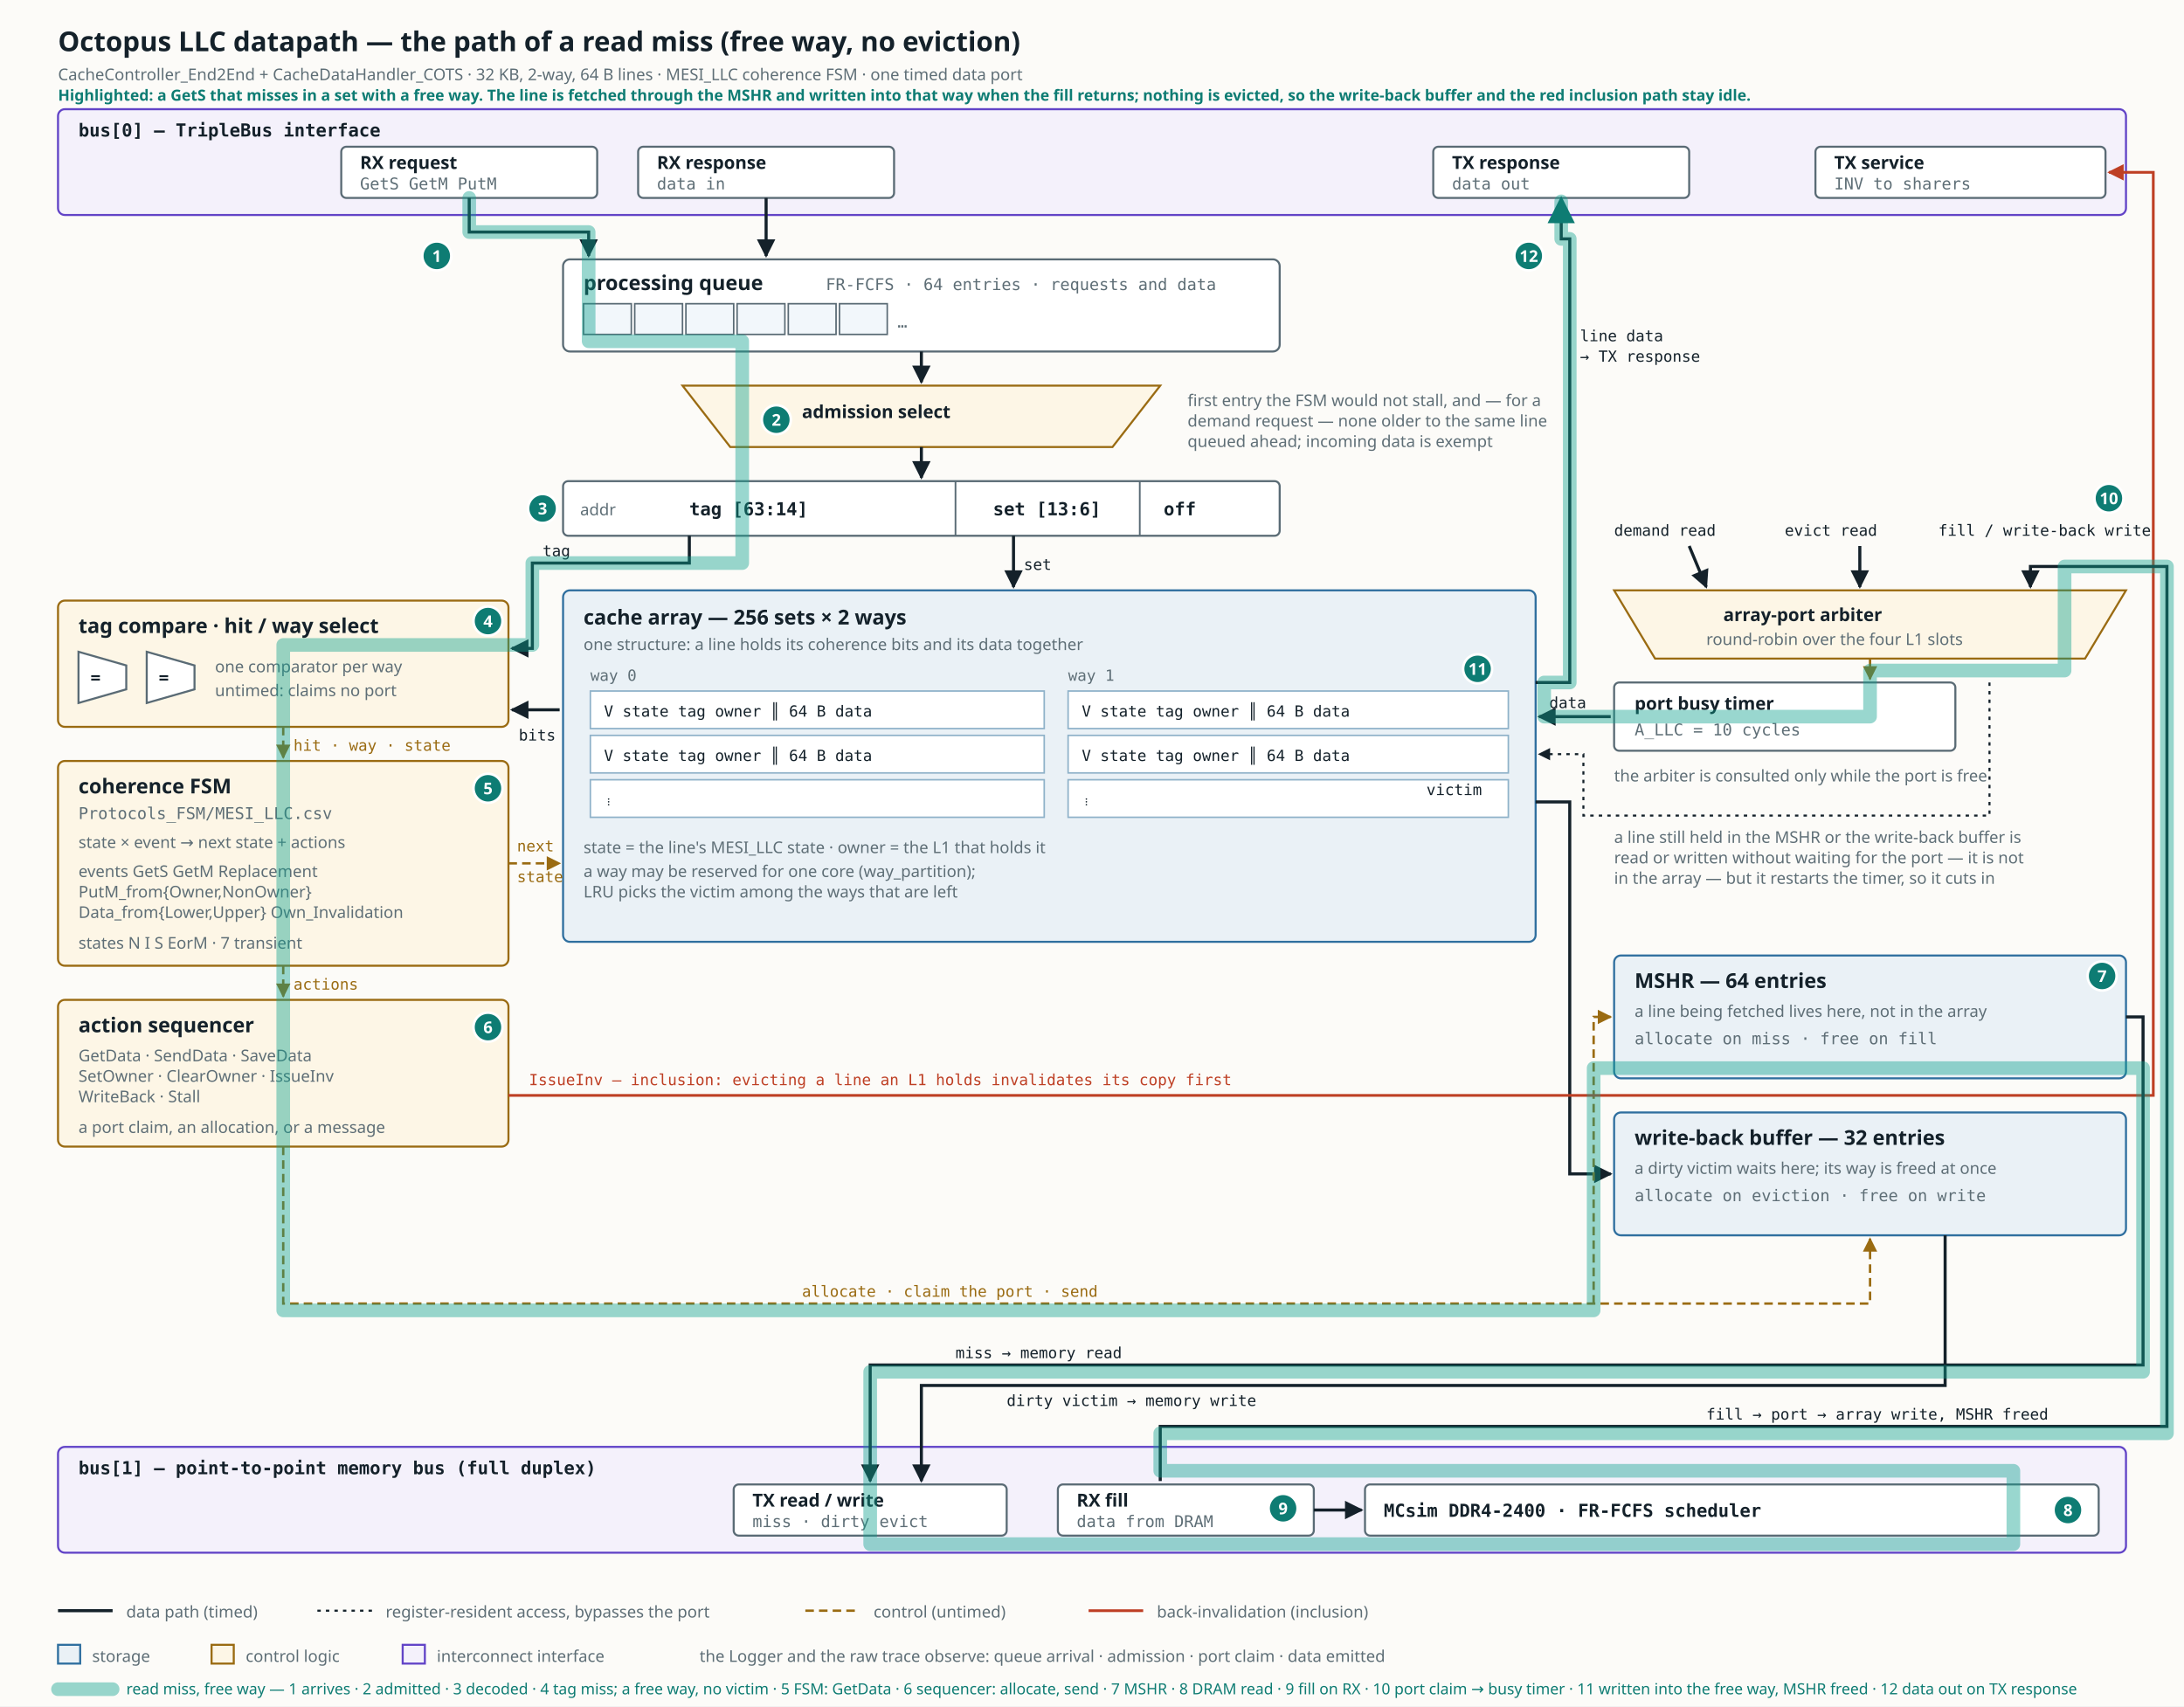
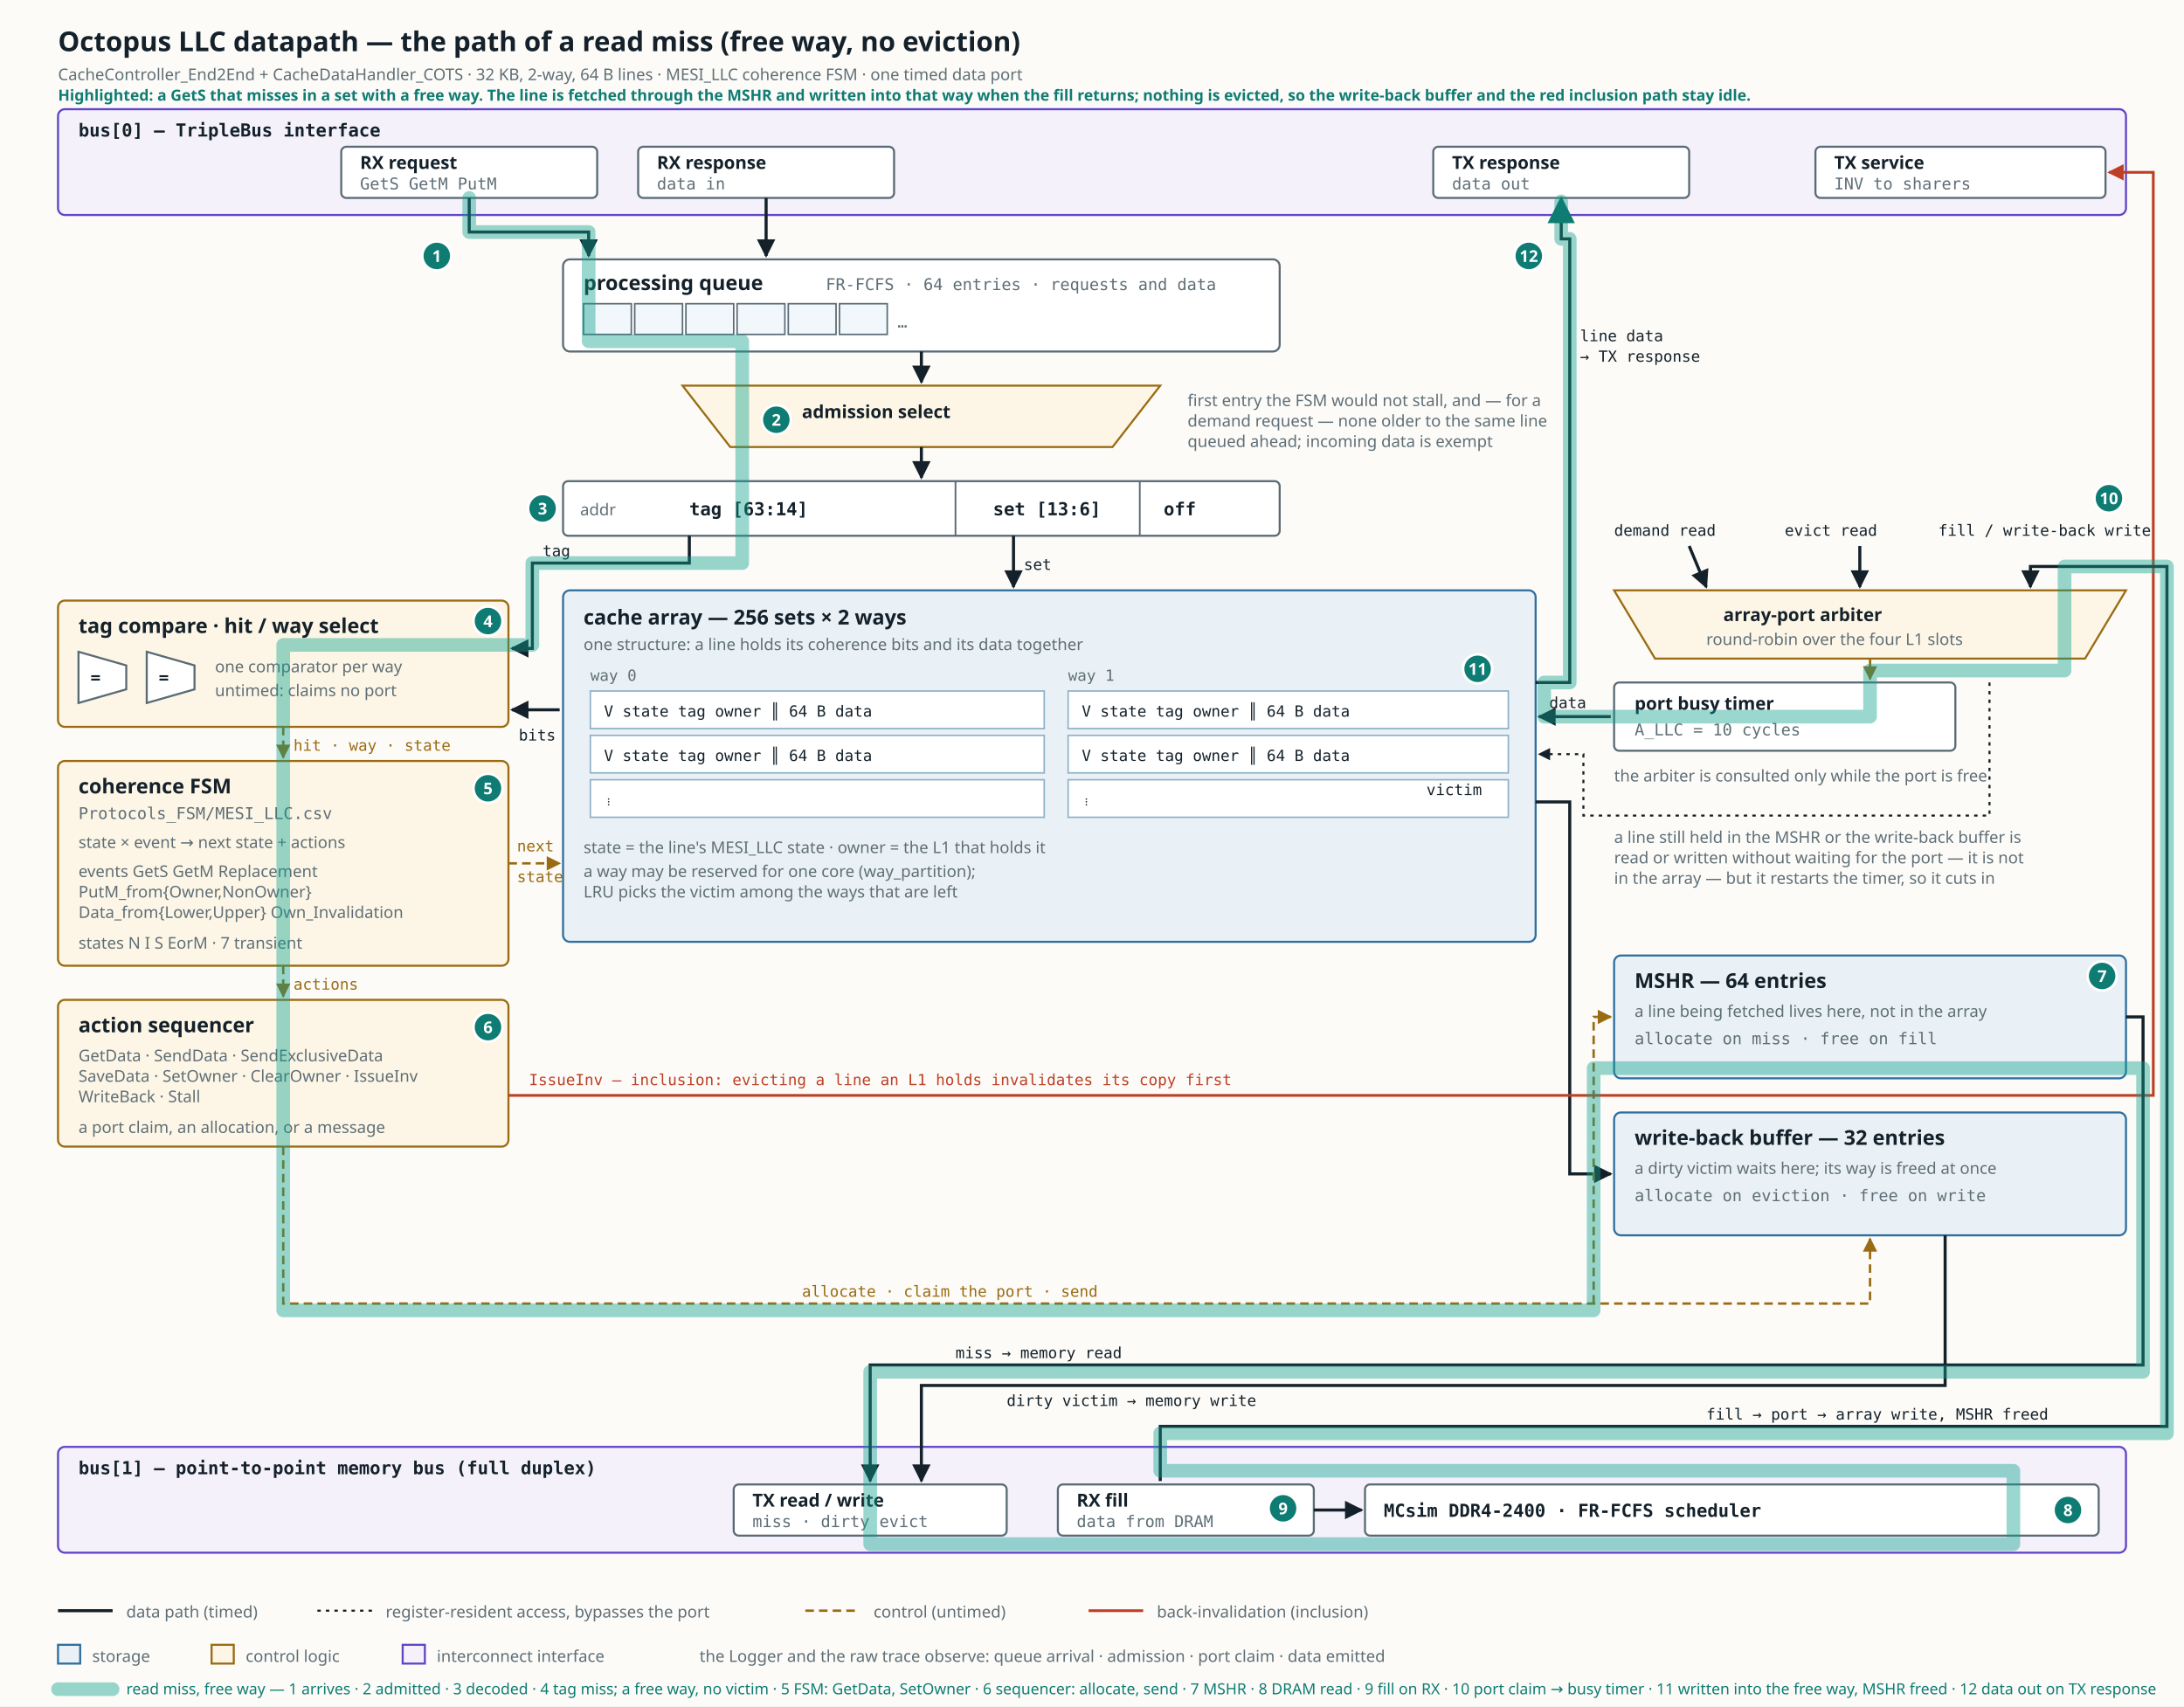
<svg xmlns="http://www.w3.org/2000/svg" viewBox="0 0 1280 1000" width="1280" height="1000" font-family="'IBM Plex Sans','Segoe UI',system-ui,sans-serif" role="img" aria-label="The path of a read miss that installs into a free way, highlighted over the Octopus last-level cache datapath: bus interfaces on top, control on the left, one cache array in the middle read by an untimed bits path and a timed data port on the right, MSHR and write-back buffer, and the memory bus below">
  <defs>
    <marker id="d" viewBox="0 0 10 10" refX="9" refY="5" markerWidth="6" markerHeight="6" orient="auto-start-reverse">
      <path d="M0 0 L10 5 L0 10 z" fill="#14212A" />
    </marker>
    <marker id="c" viewBox="0 0 10 10" refX="9" refY="5" markerWidth="6" markerHeight="6" orient="auto-start-reverse">
      <path d="M0 0 L10 5 L0 10 z" fill="#9A6B12" />
    </marker>
    <marker id="r" viewBox="0 0 10 10" refX="9" refY="5" markerWidth="6" markerHeight="6" orient="auto-start-reverse">
      <path d="M0 0 L10 5 L0 10 z" fill="#BE3F24" />
    </marker>
    <marker id="h" viewBox="0 0 10 10" refX="8" refY="5" markerWidth="16" markerHeight="16" markerUnits="userSpaceOnUse" orient="auto-start-reverse">
      <path d="M0 0 L10 5 L0 10 z" fill="#0E7C73" />
    </marker>
  </defs>
  <style>
    .blk  { fill:#FFFFFF; stroke:#5A6B75; stroke-width:1.2 }
    .mem  { fill:#EAF1F6; stroke:#2F6F9F; stroke-width:1.2 }
    .ctl  { fill:#FDF6E6; stroke:#9A6B12; stroke-width:1.2 }
    .io   { fill:#F4F1FB; stroke:#6244C7; stroke-width:1.2 }
    .ttl  { font-size:12px;   fill:#14212A; font-weight:600 }
    .lbl  { font-size:10.5px; fill:#14212A; font-weight:600 }
    .sub  { font-size:9.5px;  fill:#5E6E76 }
    .mono { font-family:'IBM Plex Mono',monospace }
    .wire { stroke:#14212A; stroke-width:1.8; fill:none }
    .cwire{ stroke:#9A6B12; stroke-width:1.4; fill:none; stroke-dasharray:5 3 }
    .iwire{ stroke:#BE3F24; stroke-width:1.6; fill:none }
    .byp  { stroke:#14212A; stroke-width:1.2; fill:none; stroke-dasharray:2 3 }
    .wl   { font-size:9px; fill:#14212A; font-family:'IBM Plex Mono',monospace }
    .cl   { font-size:9px; fill:#9A6B12; font-family:'IBM Plex Mono',monospace }
    .rl   { font-size:9px; fill:#BE3F24; font-family:'IBM Plex Mono',monospace }
    .hit  { stroke:#0E9F8E; stroke-width:8; fill:none; stroke-opacity:.42; stroke-linejoin:round; stroke-linecap:round }
    .badge{ fill:#0E7C73; stroke:#FFFFFF; stroke-width:1.5 }
    .bdig { font-size:9.5px; font-weight:700; fill:#FFFFFF; text-anchor:middle }
  </style>
  <rect width="1280" height="1000" fill="#FCFBF8" />
  <text x="34" y="30" font-size="16" font-weight="700" fill="#14212A">Octopus LLC datapath — the path of a read miss (free way, no eviction)</text>
  <text x="34" y="47" class="sub">CacheController_End2End + CacheDataHandler_COTS · 32 KB, 2-way, 64 B lines · MESI_LLC coherence FSM · one timed data port</text>
  <text x="34" y="59" font-size="9" fill="#0E7C73" font-weight="600">Highlighted: a GetS that misses in a set with a free way. The line is fetched through the MSHR and written into that way when the fill returns; nothing is evicted, so the write-back buffer and the red inclusion path stay idle.</text>
  <rect x="34" y="64" width="1212" height="62" rx="4" class="io" />
  <text x="46" y="80" class="lbl mono" fill="#4B32A8">bus[0] — TripleBus interface</text>
  <rect x="200" y="86" width="150" height="30" rx="3" class="blk" />
  <text x="211" y="99" class="lbl">RX request</text>
  <text x="211" y="111" class="sub mono">GetS GetM PutM</text>
  <rect x="374" y="86" width="150" height="30" rx="3" class="blk" />
  <text x="385" y="99" class="lbl">RX response</text>
  <text x="385" y="111" class="sub mono">data in</text>
  <rect x="840" y="86" width="150" height="30" rx="3" class="blk" />
  <text x="851" y="99" class="lbl">TX response</text>
  <text x="851" y="111" class="sub mono">data out</text>
  <rect x="1064" y="86" width="170" height="30" rx="3" class="blk" stroke="#BE3F24" />
  <text x="1075" y="99" class="lbl" fill="#BE3F24">TX service</text>
  <text x="1075" y="111" class="sub mono">INV to sharers</text>
  <rect x="330" y="152" width="420" height="54" rx="4" class="blk" />
  <text x="342" y="170" class="ttl">processing queue</text>
  <text x="484" y="170" class="sub mono">FR-FCFS · 64 entries · requests and data</text>
  <g fill="#F2F7FB" stroke="#5A6B75" stroke-width=".9">
    <rect x="342" y="178" width="28" height="18" />
    <rect x="372" y="178" width="28" height="18" />
    <rect x="402" y="178" width="28" height="18" />
    <rect x="432" y="178" width="28" height="18" />
    <rect x="462" y="178" width="28" height="18" />
    <rect x="492" y="178" width="28" height="18" />
  </g>
  <text x="526" y="192" class="sub mono">…</text>
  <path d="M275 116 L275 136 L345 136 L345 150" class="wire" marker-end="url(#d)" />
  <line x1="449" y1="116" x2="449" y2="150" class="wire" marker-end="url(#d)" />
  <path d="M400 226 L680 226 L652 262 L428 262 Z" class="ctl" />
  <text x="470" y="245" class="lbl" fill="#9A6B12">admission select</text>
  <text x="696" y="238" class="sub">first entry the FSM would not stall, and — for a</text>
  <text x="696" y="250" class="sub">demand request — none older to the same line</text>
  <text x="696" y="262" class="sub">queued ahead; incoming data is exempt</text>
  <line x1="540" y1="206" x2="540" y2="224" class="wire" marker-end="url(#d)" />
  <line x1="540" y1="262" x2="540" y2="280" class="wire" marker-end="url(#d)" />
  <rect x="330" y="282" width="420" height="32" rx="3" class="blk" />
  <line x1="560" y1="282" x2="560" y2="314" stroke="#5A6B75" />
  <line x1="668" y1="282" x2="668" y2="314" stroke="#5A6B75" />
  <text x="404" y="302" class="lbl mono">tag [63:14]</text>
  <text x="582" y="302" class="lbl mono">set [13:6]</text>
  <text x="682" y="302" class="lbl mono">off</text>
  <text x="340" y="302" class="sub">addr</text>
  <rect x="330" y="346" width="570" height="206" rx="4" class="mem" />
  <text x="342" y="366" class="ttl">cache array — 256 sets × 2 ways</text>
  <text x="342" y="381" class="sub">one structure: a line holds its coherence bits and its data together</text>
  <g font-size="9" class="mono" fill="#5E6E76">
    <text x="346" y="399">way 0</text>
    <text x="626" y="399">way 1</text>
  </g>
  <g fill="#FFFFFF" stroke="#8FB2C9" stroke-width=".9">
    <rect x="346" y="405" width="266" height="22" />
    <rect x="626" y="405" width="258" height="22" />
    <rect x="346" y="431" width="266" height="22" />
    <rect x="626" y="431" width="258" height="22" />
    <rect x="346" y="457" width="266" height="22" />
    <rect x="626" y="457" width="258" height="22" />
  </g>
  <g font-size="9" class="mono" fill="#14212A">
    <text x="354" y="420">V state tag owner ║ 64 B data</text>
    <text x="634" y="420">V state tag owner ║ 64 B data</text>
    <text x="354" y="446">V state tag owner ║ 64 B data</text>
    <text x="634" y="446">V state tag owner ║ 64 B data</text>
    <text x="354" y="472">⋮</text>
    <text x="634" y="472">⋮</text>
  </g>
  <text x="342" y="500" class="sub">state = the line's MESI_LLC state · owner = the L1 that holds it</text>
  <text x="342" y="514" class="sub">a way may be reserved for one core (way_partition);</text>
  <text x="342" y="526" class="sub">LRU picks the victim among the ways that are left</text>
  <line x1="594" y1="314" x2="594" y2="344" class="wire" marker-end="url(#d)" />
  <text x="600" y="334" class="wl">set</text>
  <rect x="34" y="352" width="264" height="74" rx="4" class="ctl" />
  <text x="46" y="371" class="ttl" fill="#9A6B12">tag compare · hit / way select</text>
  <g>
    <path d="M46 382 L74 390 L74 404 L46 412 Z" class="blk" />
    <text x="53" y="401" class="lbl">=</text>
    <path d="M86 382 L114 390 L114 404 L86 412 Z" class="blk" />
    <text x="93" y="401" class="lbl">=</text>
  </g>
  <text x="126" y="394" class="sub">one comparator per way</text>
  <text x="126" y="408" class="sub">untimed: claims no port</text>
  <rect x="34" y="446" width="264" height="120" rx="4" class="ctl" />
  <text x="46" y="465" class="ttl" fill="#9A6B12">coherence FSM</text>
  <text x="46" y="480" class="sub mono">Protocols_FSM/MESI_LLC.csv</text>
  <text x="46" y="497" class="sub">state × event → next state + actions</text>
  <text x="46" y="514" class="sub">events GetS GetM Replacement</text>
  <text x="46" y="526" class="sub">PutM_from{Owner,NonOwner}</text>
  <text x="46" y="538" class="sub">Data_from{Lower,Upper} Own_Invalidation</text>
  <text x="46" y="556" class="sub">states N I S EorM · 7 transient</text>
  <rect x="34" y="586" width="264" height="86" rx="4" class="ctl" />
  <text x="46" y="605" class="ttl" fill="#9A6B12">action sequencer</text>
-   <text x="46" y="622" class="sub">GetData · SendData · SaveData</text>
-   <text x="46" y="634" class="sub">SetOwner · ClearOwner · IssueInv</text>
+   <text x="46" y="622" class="sub">GetData · SendData · SendExclusiveData</text>
+   <text x="46" y="634" class="sub">SaveData · SetOwner · ClearOwner · IssueInv</text>
  <text x="46" y="646" class="sub">WriteBack · Stall</text>
  <text x="46" y="664" class="sub">a port claim, an allocation, or a message</text>
  <path d="M404 314 L404 330 L312 330 L312 380 L300 380" class="wire" marker-end="url(#d)" />
  <text x="318" y="326" class="wl">tag</text>
  <path d="M328 416 L300 416" class="wire" marker-end="url(#d)" />
  <text x="304" y="434" class="wl">bits</text>
  <path d="M166 426 L166 444" class="cwire" marker-end="url(#c)" />
  <text x="172" y="440" class="cl">hit · way · state</text>
  <path d="M298 506 L328 506" class="cwire" marker-end="url(#c)" />
  <text x="303" y="499" class="cl">next</text>
  <text x="303" y="517" class="cl">state</text>
  <path d="M166 566 L166 584" class="cwire" marker-end="url(#c)" />
  <text x="172" y="580" class="cl">actions</text>
  <path d="M946 346 L1246 346 L1222 386 L970 386 Z" class="ctl" />
  <text x="1010" y="364" class="lbl" fill="#9A6B12">array-port arbiter</text>
  <text x="1000" y="378" class="sub" fill="#9A6B12">round-robin over the four L1 slots</text>
  <g class="wl">
    <path d="M990 320 L1000 344" class="wire" marker-end="url(#d)" />
    <text x="946" y="314">demand read</text>
    <path d="M1090 320 L1090 344" class="wire" marker-end="url(#d)" />
    <text x="1046" y="314">evict read</text>
    <text x="1136" y="314">fill / write-back write</text>
  </g>
  <rect x="946" y="400" width="200" height="40" rx="3" class="blk" />
  <text x="958" y="416" class="lbl">port busy timer</text>
  <text x="958" y="431" class="sub mono">A_LLC = 10 cycles</text>
  <path d="M1096 386 L1096 398" class="cwire" marker-end="url(#c)" />
  <path d="M944 420 L902 420" class="wire" marker-end="url(#d)" />
  <text x="908" y="415" class="wl">data</text>
  <text x="946" y="458" class="sub">the arbiter is consulted only while the port is free</text>
  <path d="M1166 400 L1166 478 L928 478 L928 442 L902 442" class="byp" marker-end="url(#d)" />
  <text x="946" y="494" class="sub">a line still held in the MSHR or the write-back buffer is</text>
  <text x="946" y="506" class="sub">read or written without waiting for the port — it is not</text>
  <text x="946" y="518" class="sub">in the array — but it restarts the timer, so it cuts in</text>
  <rect x="946" y="560" width="300" height="72" rx="4" class="mem" />
  <text x="958" y="579" class="ttl">MSHR — 64 entries</text>
  <text x="958" y="596" class="sub">a line being fetched lives here, not in the array</text>
  <text x="958" y="612" class="sub mono">allocate on miss · free on fill</text>
  <rect x="946" y="652" width="300" height="72" rx="4" class="mem" />
  <text x="958" y="671" class="ttl">write-back buffer — 32 entries</text>
  <text x="958" y="688" class="sub">a dirty victim waits here; its way is freed at once</text>
  <text x="958" y="704" class="sub mono">allocate on eviction · free on write</text>
  <path d="M900 470 L920 470 L920 688 L944 688" class="wire" marker-end="url(#d)" />
  <text x="836" y="466" class="wl">victim</text>
  <path d="M166 672 L166 764 L1096 764 L1096 726" class="cwire" marker-end="url(#c)" />
  <path d="M934 764 L934 596 L944 596" class="cwire" marker-end="url(#c)" />
  <text x="470" y="760" class="cl">allocate · claim the port · send</text>
  <path d="M900 400 L920 400 L920 140 L915 140 L915 118" class="wire" marker-end="url(#d)" />
  <text x="926" y="200" class="wl">line data</text>
  <text x="926" y="212" class="wl">→ TX response</text>
  <path d="M298 642 L1262 642 L1262 101 L1236 101" class="iwire" marker-end="url(#r)" />
  <text x="310" y="636" class="rl">IssueInv — inclusion: evicting a line an L1 holds invalidates its copy first</text>
  <rect x="34" y="848" width="1212" height="62" rx="4" class="io" />
  <text x="46" y="864" class="lbl mono" fill="#4B32A8">bus[1] — point-to-point memory bus (full duplex)</text>
  <rect x="430" y="870" width="160" height="30" rx="3" class="blk" />
  <text x="441" y="883" class="lbl">TX read / write</text>
  <text x="441" y="895" class="sub mono">miss · dirty evict</text>
  <rect x="620" y="870" width="150" height="30" rx="3" class="blk" />
  <text x="631" y="883" class="lbl">RX fill</text>
  <text x="631" y="895" class="sub mono">data from DRAM</text>
  <rect x="800" y="870" width="430" height="30" rx="3" class="blk" />
  <text x="811" y="889" class="lbl mono">MCsim DDR4-2400 · FR-FCFS scheduler</text>
  <line x1="770" y1="885" x2="798" y2="885" class="wire" marker-end="url(#d)" />
  <path d="M1246 596 L1256 596 L1256 800 L510 800 L510 868" class="wire" marker-end="url(#d)" />
  <path d="M1140 724 L1140 812 L540 812 L540 868" class="wire" marker-end="url(#d)" />
  <text x="560" y="796" class="wl">miss → memory read</text>
  <text x="590" y="824" class="wl">dirty victim → memory write</text>
  <path d="M680 868 L680 836 L1270 836 L1270 332 L1190 332 L1190 344" class="wire" marker-end="url(#d)" />
  <text x="1000" y="832" class="wl">fill → port → array write, MSHR freed</text>
  <g>
    <line x1="34" y1="944" x2="66" y2="944" class="wire" />
    <text x="74" y="948" class="sub">data path (timed)</text>
    <line x1="186" y1="944" x2="218" y2="944" class="byp" />
    <text x="226" y="948" class="sub">register-resident access, bypasses the port</text>
    <line x1="472" y1="944" x2="504" y2="944" class="cwire" />
    <text x="512" y="948" class="sub">control (untimed)</text>
    <line x1="638" y1="944" x2="670" y2="944" class="iwire" />
    <text x="678" y="948" class="sub">back-invalidation (inclusion)</text>
    <rect x="34" y="964" width="13" height="11" class="mem" />
    <text x="54" y="974" class="sub">storage</text>
    <rect x="124" y="964" width="13" height="11" class="ctl" />
    <text x="144" y="974" class="sub">control logic</text>
    <rect x="236" y="964" width="13" height="11" class="io" />
    <text x="256" y="974" class="sub">interconnect interface</text>
    <text x="410" y="974" class="sub">the Logger and the raw trace observe: queue arrival · admission · port claim · data emitted</text>
  </g>
  <g>
    <path d="M275 116 L275 136 L345 136 L345 200 L435 200 L435 330 L312 330 L312 378 L166 378 L166 768 L934 768 L934 626 L1256 626 L1256 804 L510 804 L510 905 L1180 905 L1180 862 L680 862 L680 840 L1270 840 L1270 332 L1210 332 L1210 393 L1096 393 L1096 420 L905 420 L905 400 L920 400 L920 140 L915 140 L915 118" class="hit" marker-end="url(#h)" />
    <circle cx="256" cy="150" r="8.5" class="badge" />
    <text x="256" y="153.5" class="bdig">1</text>
    <circle cx="455" cy="246" r="8.5" class="badge" />
    <text x="455" y="249.5" class="bdig">2</text>
    <circle cx="318" cy="298" r="8.5" class="badge" />
    <text x="318" y="301.5" class="bdig">3</text>
    <circle cx="286" cy="364" r="8.5" class="badge" />
    <text x="286" y="367.5" class="bdig">4</text>
    <circle cx="286" cy="462" r="8.5" class="badge" />
    <text x="286" y="465.5" class="bdig">5</text>
    <circle cx="286" cy="602" r="8.5" class="badge" />
    <text x="286" y="605.5" class="bdig">6</text>
    <circle cx="1232" cy="572" r="8.5" class="badge" />
    <text x="1232" y="575.5" class="bdig">7</text>
    <circle cx="1212" cy="885" r="8.5" class="badge" />
    <text x="1212" y="888.5" class="bdig">8</text>
    <circle cx="752" cy="884" r="8.5" class="badge" />
    <text x="752" y="887.5" class="bdig">9</text>
    <circle cx="1236" cy="292" r="8.5" class="badge" />
    <text x="1236" y="295.5" class="bdig">10</text>
    <circle cx="866" cy="392" r="8.5" class="badge" />
    <text x="866" y="395.5" class="bdig">11</text>
    <circle cx="896" cy="150" r="8.5" class="badge" />
    <text x="896" y="153.5" class="bdig">12</text>
    <line x1="34" y1="990" x2="66" y2="990" class="hit" />
-     <text x="74" y="993" font-size="9" fill="#0E7C73">read miss, free way — 1 arrives · 2 admitted · 3 decoded · 4 tag miss; a free way, no victim · 5 FSM: GetData · 6 sequencer: allocate, send · 7 MSHR · 8 DRAM read · 9 fill on RX · 10 port claim → busy timer · 11 written into the free way, MSHR freed · 12 data out on TX response</text>
+     <text x="74" y="993" font-size="9" fill="#0E7C73">read miss, free way — 1 arrives · 2 admitted · 3 decoded · 4 tag miss; a free way, no victim · 5 FSM: GetData, SetOwner · 6 sequencer: allocate, send · 7 MSHR · 8 DRAM read · 9 fill on RX · 10 port claim → busy timer · 11 written into the free way, MSHR freed · 12 data out on TX response</text>
  </g>
</svg>
